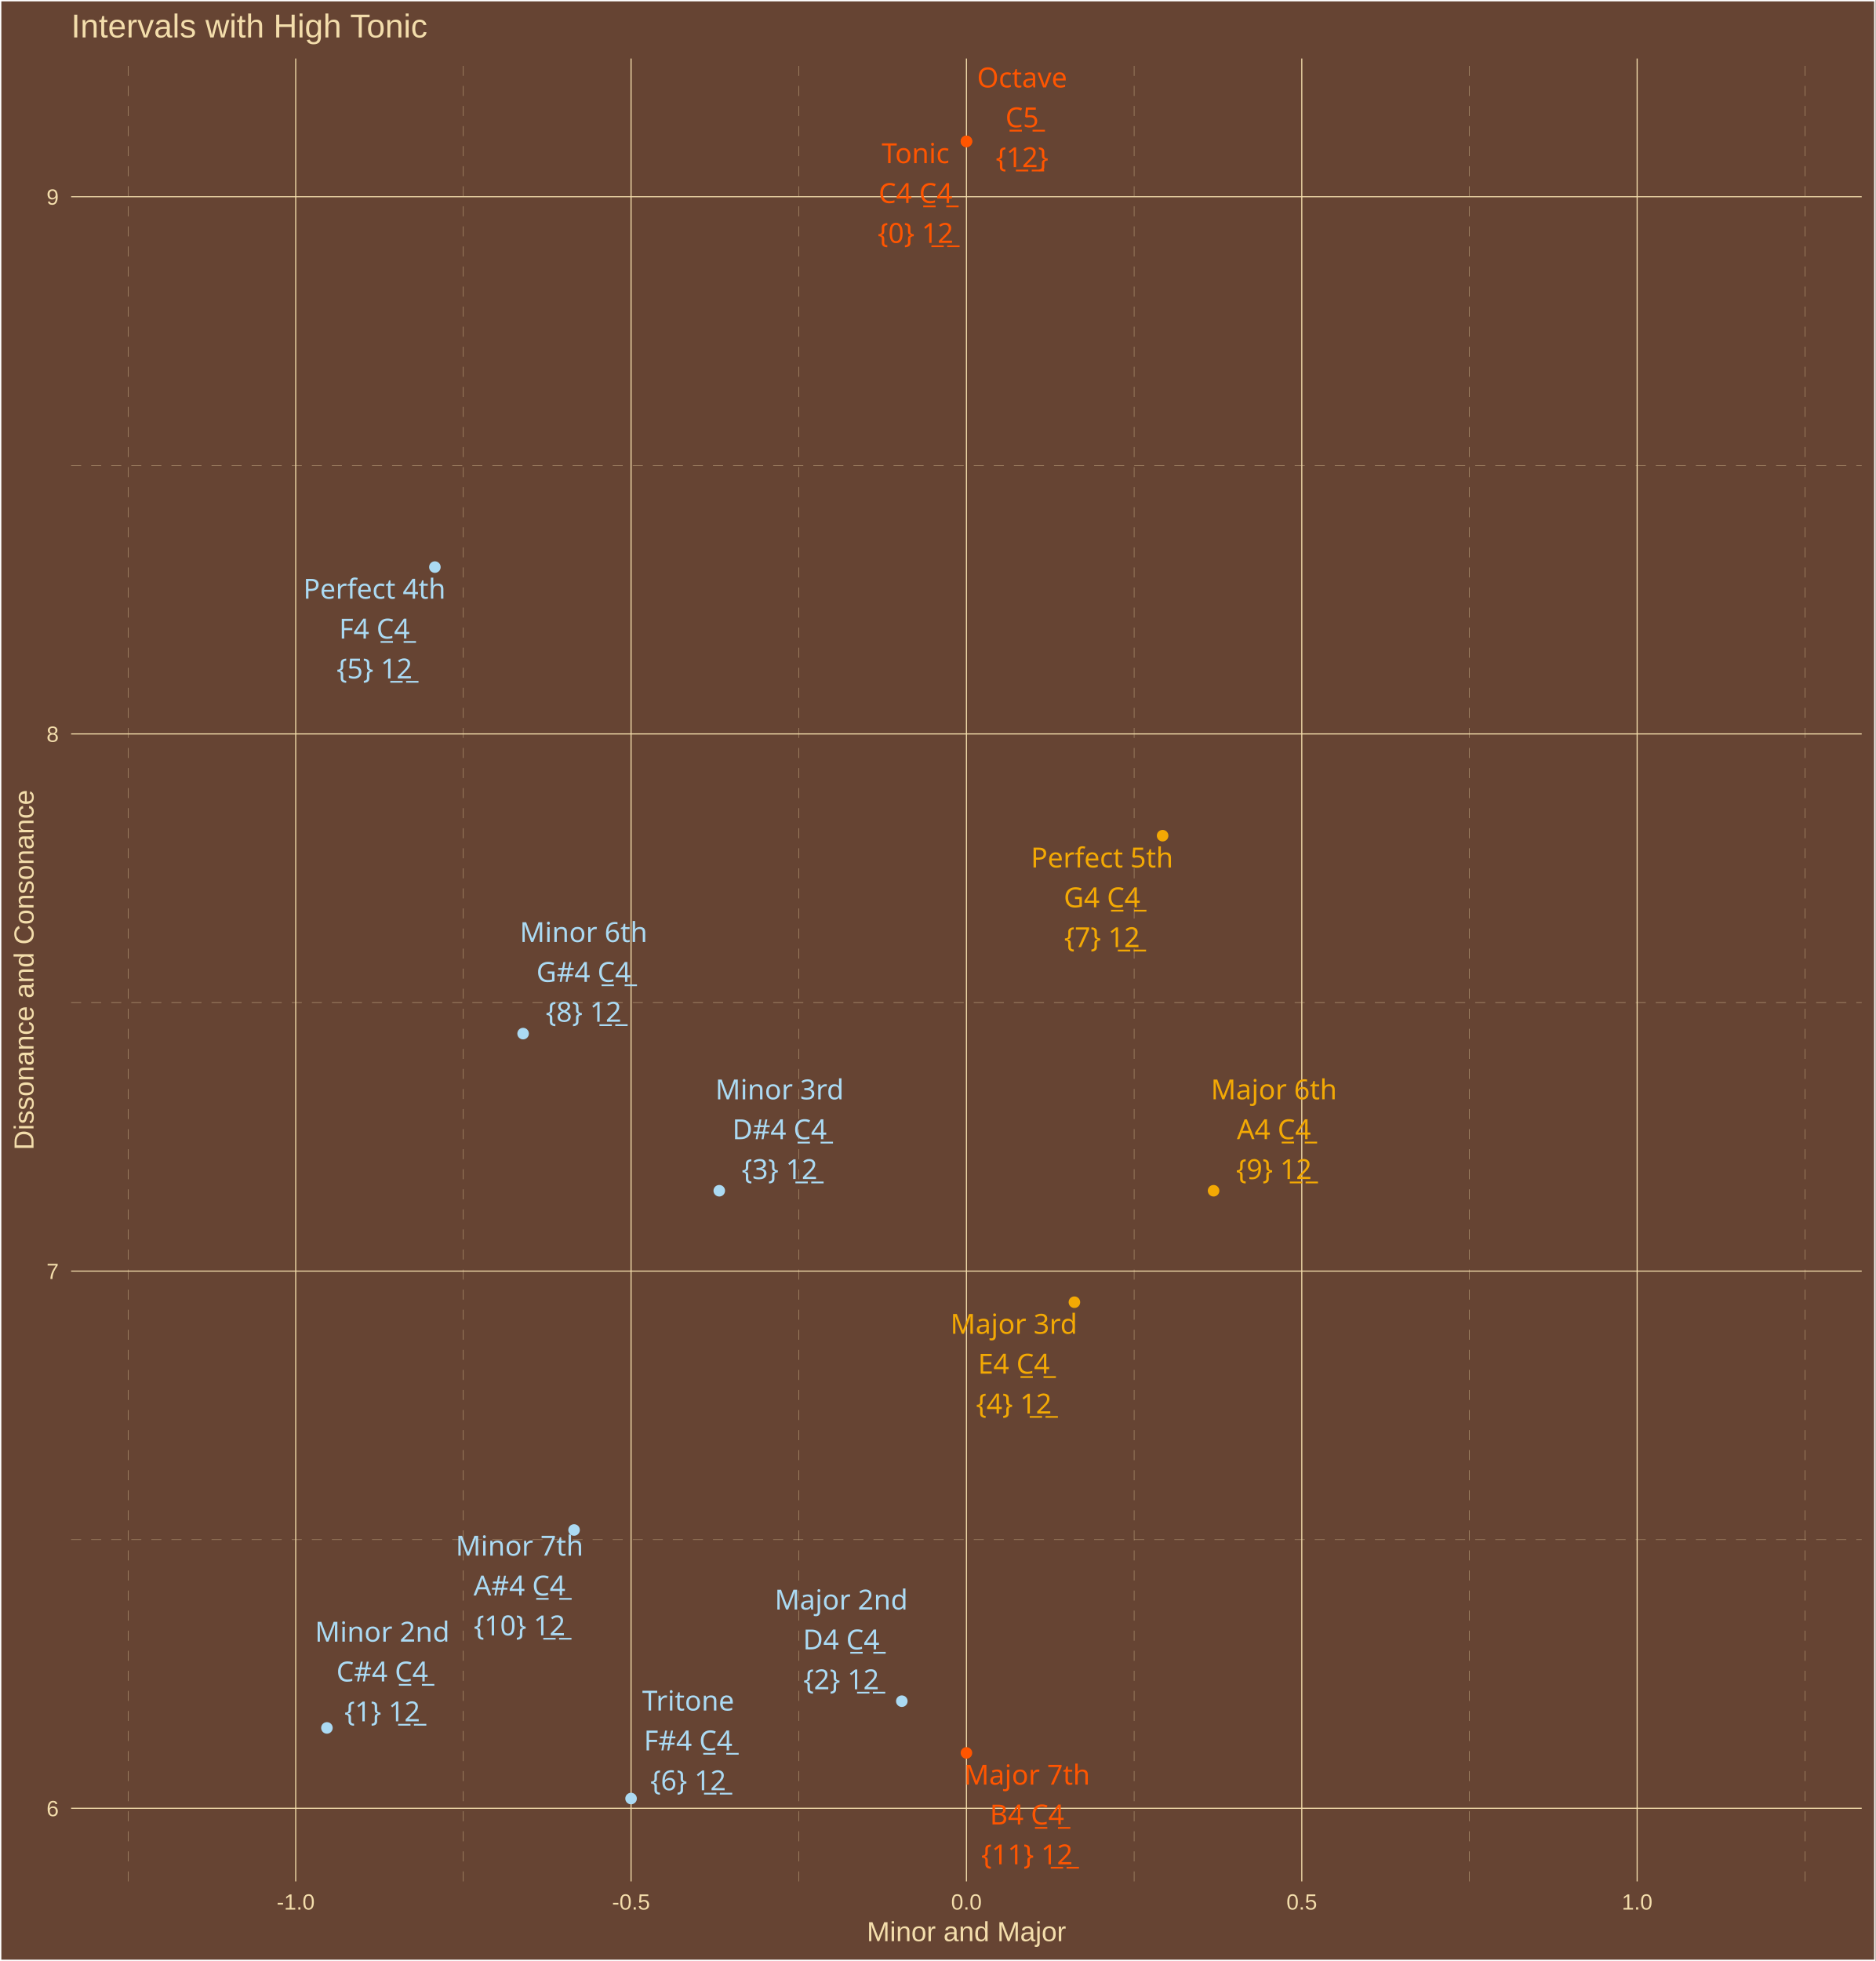
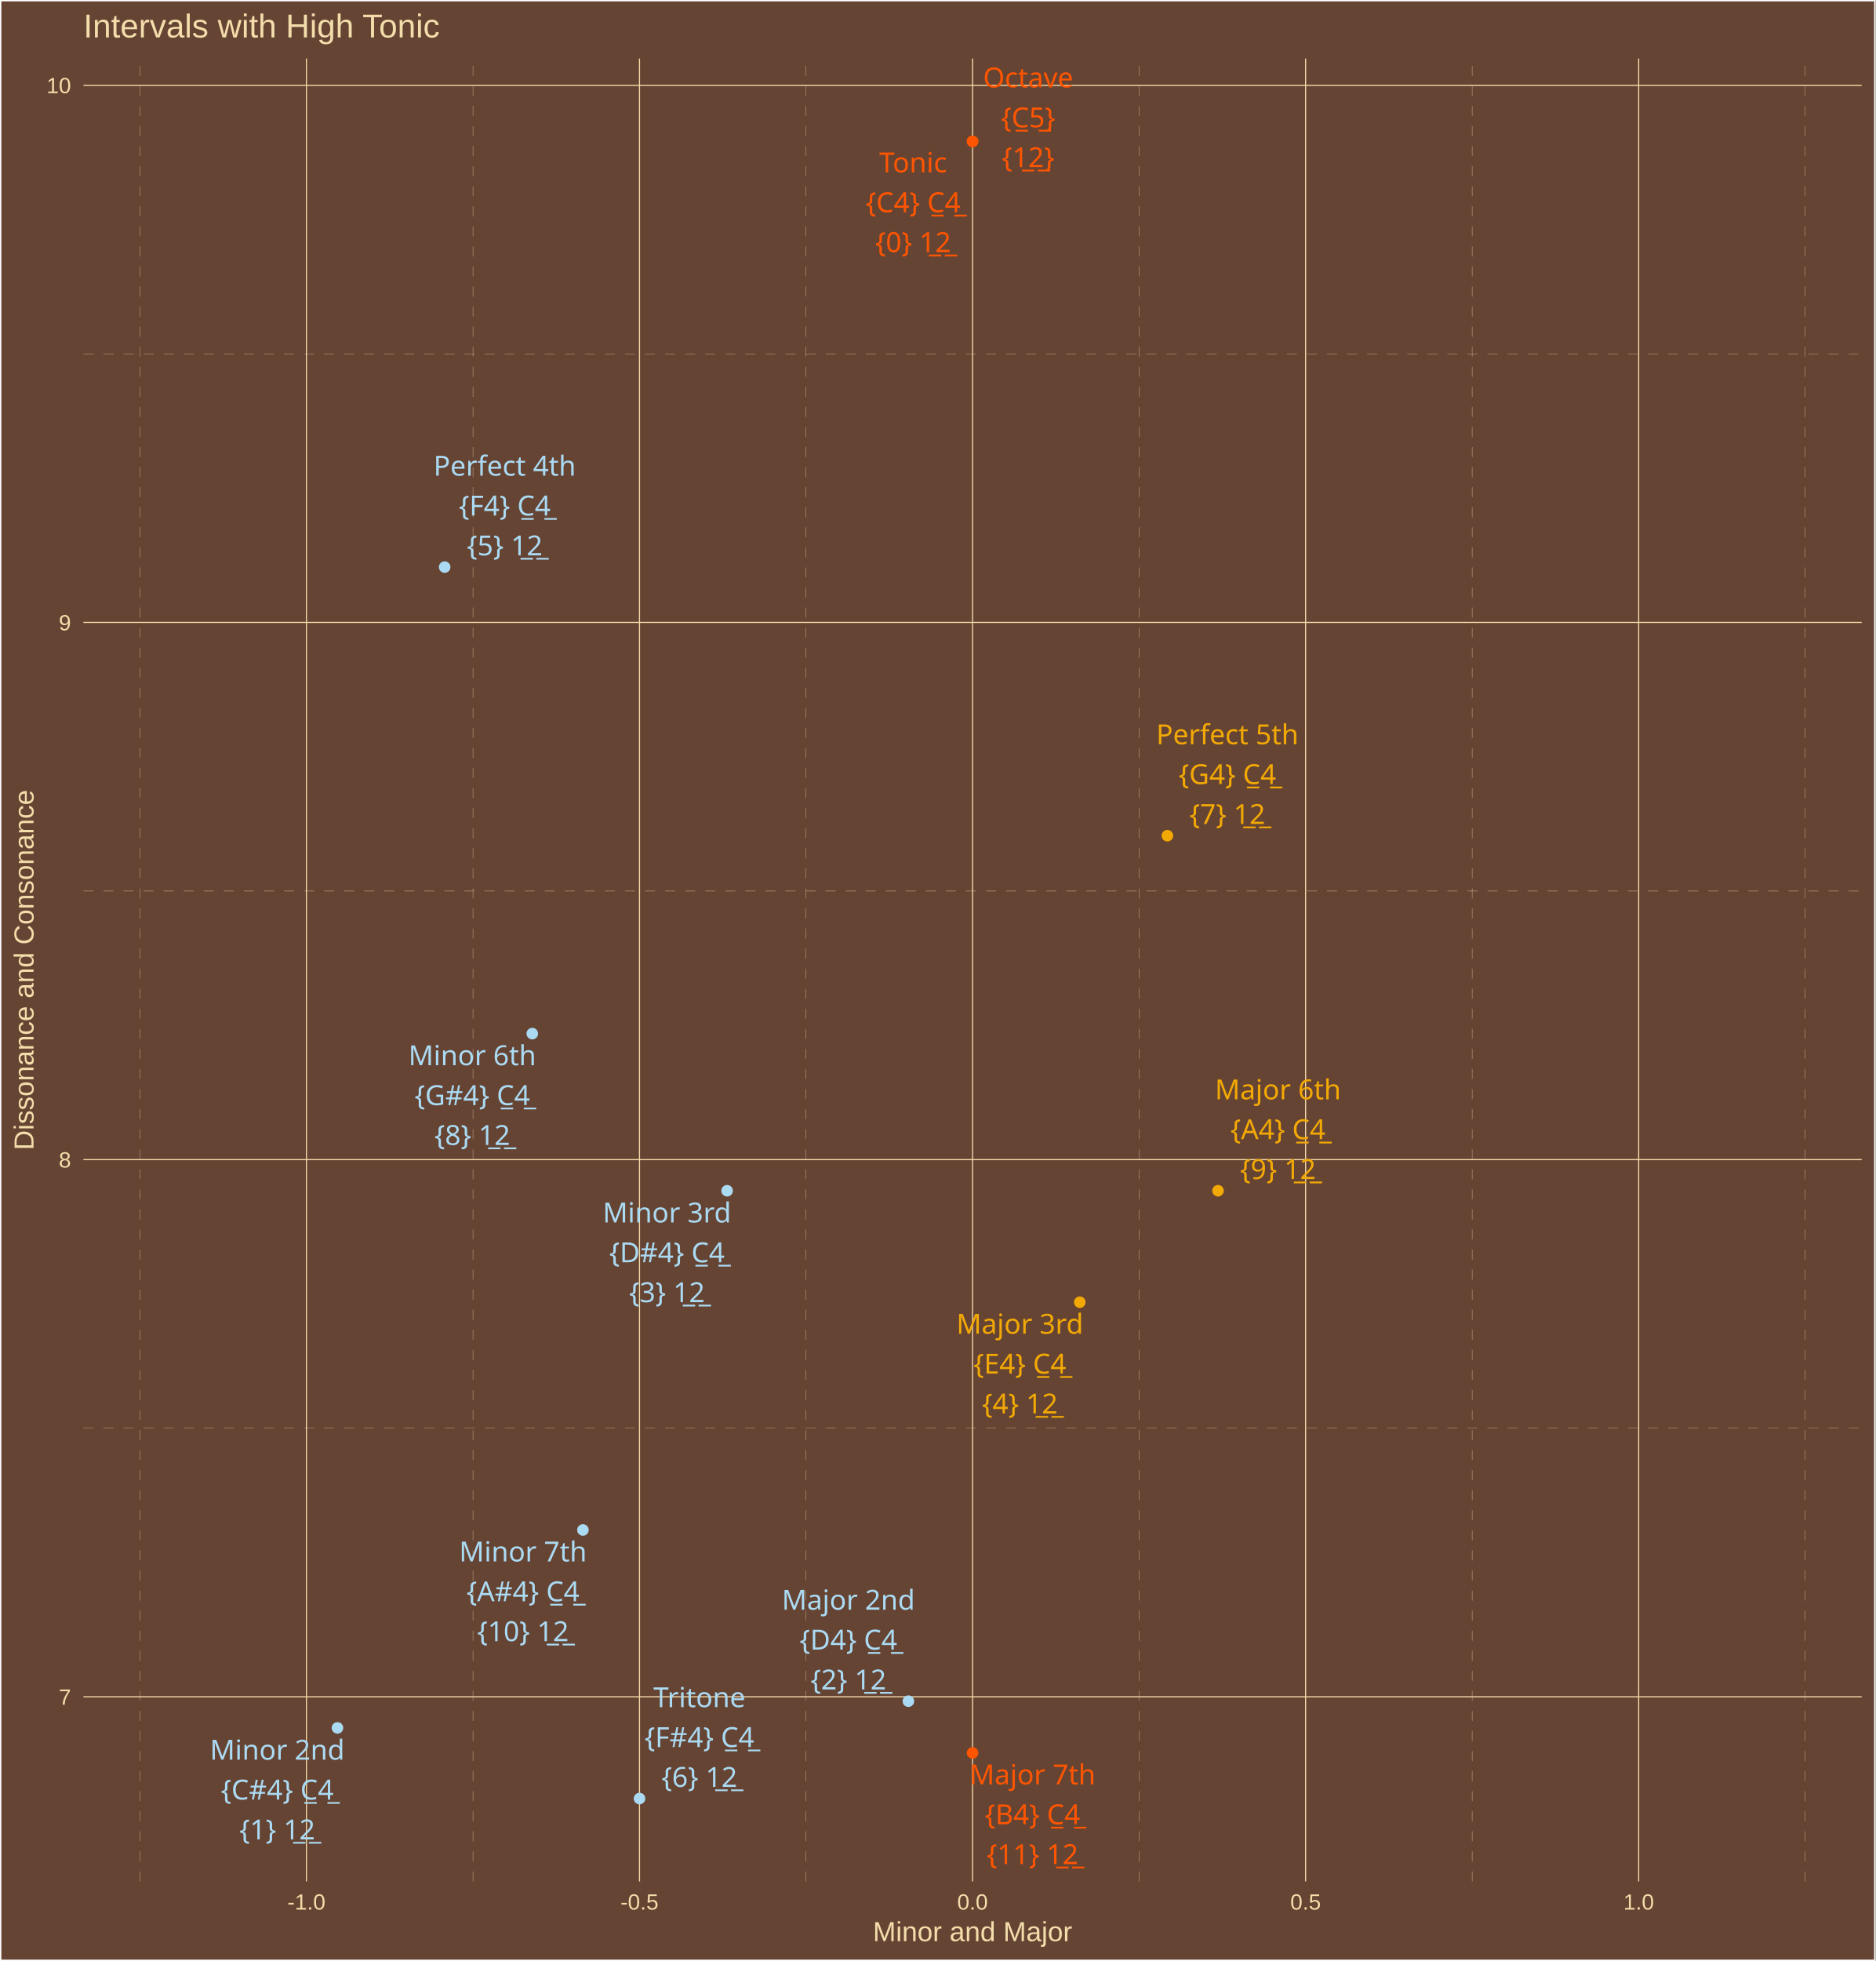
<svg xmlns="http://www.w3.org/2000/svg" class="svglite" width="748.00pt" height="782.00pt" viewBox="0 0 748.00 782.00">
  <defs>
    <style type="text/css">
    .svglite line, .svglite polyline, .svglite polygon, .svglite path, .svglite rect, .svglite circle {
      fill: none;
      stroke: #000000;
      stroke-linecap: round;
      stroke-linejoin: round;
      stroke-miterlimit: 10.00;
    }
    .svglite text {
      white-space: pre;
    }
  </style>
  </defs>
  <rect width="100%" height="100%" style="stroke: none; fill: #664433;" />
  <defs>
    <clipPath id="cpMC4wMHw3NDguMDB8MC4wMHw3ODIuMDA=">
      <rect x="0.00" y="0.00" width="748.00" height="782.00" />
    </clipPath>
  </defs>
  <g clip-path="url(#cpMC4wMHw3NDguMDB8MC4wMHw3ODIuMDA=)">
    <rect x="0.00" y="0" width="748.00" height="782.00" style="stroke-width: 1.07; stroke: #FFFFFF; fill: #664433;" />
  </g>
  <defs>
-     <clipPath id="cpMjguMzd8NzQyLjUyfDIzLjM0fDc1MC4yNw==">
-       <rect x="28.37" y="23.34" width="714.15" height="726.93" />
+     <clipPath id="cpMzMuMjd8NzQyLjUyfDIzLjM0fDc1MC4yNw==">
+       <rect x="33.27" y="23.34" width="709.25" height="726.93" />
    </clipPath>
  </defs>
-   <g clip-path="url(#cpMjguMzd8NzQyLjUyfDIzLjM0fDc1MC4yNw==)">
-     <rect x="28.37" y="23.34" width="714.15" height="726.93" style="stroke-width: 1.07; stroke: none; fill: #664433;" />
-     <polyline points="28.37,613.99 742.52,613.99 " style="stroke-width: 0.11; stroke: #F3DDAB; stroke-dasharray: 4.00,4.00; stroke-linecap: butt;" />
-     <polyline points="28.37,399.78 742.52,399.78 " style="stroke-width: 0.11; stroke: #F3DDAB; stroke-dasharray: 4.00,4.00; stroke-linecap: butt;" />
-     <polyline points="28.37,185.56 742.52,185.56 " style="stroke-width: 0.11; stroke: #F3DDAB; stroke-dasharray: 4.00,4.00; stroke-linecap: butt;" />
-     <polyline points="51.06,750.27 51.06,23.34 " style="stroke-width: 0.11; stroke: #F3DDAB; stroke-dasharray: 4.00,4.00; stroke-linecap: butt;" />
-     <polyline points="184.82,750.27 184.82,23.34 " style="stroke-width: 0.11; stroke: #F3DDAB; stroke-dasharray: 4.00,4.00; stroke-linecap: butt;" />
-     <polyline points="318.57,750.27 318.57,23.34 " style="stroke-width: 0.11; stroke: #F3DDAB; stroke-dasharray: 4.00,4.00; stroke-linecap: butt;" />
-     <polyline points="452.32,750.27 452.32,23.34 " style="stroke-width: 0.11; stroke: #F3DDAB; stroke-dasharray: 4.00,4.00; stroke-linecap: butt;" />
-     <polyline points="586.08,750.27 586.08,23.34 " style="stroke-width: 0.11; stroke: #F3DDAB; stroke-dasharray: 4.00,4.00; stroke-linecap: butt;" />
-     <polyline points="719.83,750.27 719.83,23.34 " style="stroke-width: 0.11; stroke: #F3DDAB; stroke-dasharray: 4.00,4.00; stroke-linecap: butt;" />
-     <polyline points="28.37,721.10 742.52,721.10 " style="stroke-width: 0.43; stroke: #F3DDAB; stroke-linecap: butt;" />
-     <polyline points="28.37,506.88 742.52,506.88 " style="stroke-width: 0.43; stroke: #F3DDAB; stroke-linecap: butt;" />
-     <polyline points="28.37,292.67 742.52,292.67 " style="stroke-width: 0.43; stroke: #F3DDAB; stroke-linecap: butt;" />
-     <polyline points="28.37,78.45 742.52,78.45 " style="stroke-width: 0.43; stroke: #F3DDAB; stroke-linecap: butt;" />
-     <polyline points="117.94,750.27 117.94,23.34 " style="stroke-width: 0.43; stroke: #F3DDAB; stroke-linecap: butt;" />
-     <polyline points="251.69,750.27 251.69,23.34 " style="stroke-width: 0.43; stroke: #F3DDAB; stroke-linecap: butt;" />
-     <polyline points="385.45,750.27 385.45,23.34 " style="stroke-width: 0.43; stroke: #F3DDAB; stroke-linecap: butt;" />
-     <polyline points="519.20,750.27 519.20,23.34 " style="stroke-width: 0.43; stroke: #F3DDAB; stroke-linecap: butt;" />
-     <polyline points="652.95,750.27 652.95,23.34 " style="stroke-width: 0.43; stroke: #F3DDAB; stroke-linecap: butt;" />
-     <circle cx="385.45" cy="56.38" r="1.95" style="stroke-width: 0.71; stroke: #FF5500; fill: #FF5500;" />
-     <circle cx="130.39" cy="689.05" r="1.95" style="stroke-width: 0.71; stroke: #ABDAF3; fill: #ABDAF3;" />
-     <circle cx="359.68" cy="678.39" r="1.95" style="stroke-width: 0.71; stroke: #ABDAF3; fill: #ABDAF3;" />
-     <circle cx="286.87" cy="474.84" r="1.95" style="stroke-width: 0.71; stroke: #ABDAF3; fill: #ABDAF3;" />
-     <circle cx="428.51" cy="519.29" r="1.95" style="stroke-width: 0.71; stroke: #F3A904; fill: #F3A904;" />
-     <circle cx="173.45" cy="226.14" r="1.95" style="stroke-width: 0.71; stroke: #ABDAF3; fill: #ABDAF3;" />
-     <circle cx="251.69" cy="717.22" r="1.95" style="stroke-width: 0.71; stroke: #ABDAF3; fill: #ABDAF3;" />
-     <circle cx="463.69" cy="333.25" r="1.95" style="stroke-width: 0.71; stroke: #F3A904; fill: #F3A904;" />
-     <circle cx="208.63" cy="412.18" r="1.95" style="stroke-width: 0.71; stroke: #ABDAF3; fill: #ABDAF3;" />
-     <circle cx="484.02" cy="474.84" r="1.95" style="stroke-width: 0.71; stroke: #F3A904; fill: #F3A904;" />
-     <circle cx="228.96" cy="610.12" r="1.95" style="stroke-width: 0.71; stroke: #ABDAF3; fill: #ABDAF3;" />
-     <circle cx="385.45" cy="699.02" r="1.95" style="stroke-width: 0.71; stroke: #FF5500; fill: #FF5500;" />
-     <circle cx="385.45" cy="56.38" r="1.95" style="stroke-width: 0.71; stroke: #FF5500; fill: #FF5500;" />
-     <text x="365.15" y="65.06" text-anchor="middle" style="font-size: 11.04px;fill: #FF5500; font-family: &quot;Arial Unicode MS&quot;;" textLength="26.97px" lengthAdjust="spacingAndGlyphs">Tonic</text>
-     <text x="365.15" y="80.96" text-anchor="middle" style="font-size: 11.04px;fill: #FF5500; font-family: &quot;Arial Unicode MS&quot;;" textLength="31.26px" lengthAdjust="spacingAndGlyphs">C4 C̲4̲</text>
-     <text x="365.15" y="96.86" text-anchor="middle" style="font-size: 11.04px;fill: #FF5500; font-family: &quot;Arial Unicode MS&quot;;" textLength="28.84px" lengthAdjust="spacingAndGlyphs">{0} 1̲2̲</text>
-     <text x="152.46" y="654.64" text-anchor="middle" style="font-size: 11.04px;fill: #ABDAF3; font-family: &quot;Arial Unicode MS&quot;;" textLength="49.05px" lengthAdjust="spacingAndGlyphs">Minor 2nd</text>
-     <text x="152.46" y="670.53" text-anchor="middle" style="font-size: 11.04px;fill: #ABDAF3; font-family: &quot;Arial Unicode MS&quot;;" textLength="37.40px" lengthAdjust="spacingAndGlyphs">C#4 C̲4̲</text>
-     <text x="152.46" y="686.43" text-anchor="middle" style="font-size: 11.04px;fill: #ABDAF3; font-family: &quot;Arial Unicode MS&quot;;" textLength="28.84px" lengthAdjust="spacingAndGlyphs">{1} 1̲2̲</text>
-     <text x="335.51" y="641.84" text-anchor="middle" style="font-size: 11.04px;fill: #ABDAF3; font-family: &quot;Arial Unicode MS&quot;;" textLength="49.05px" lengthAdjust="spacingAndGlyphs">Major 2nd</text>
-     <text x="335.51" y="657.74" text-anchor="middle" style="font-size: 11.04px;fill: #ABDAF3; font-family: &quot;Arial Unicode MS&quot;;" textLength="31.26px" lengthAdjust="spacingAndGlyphs">D4 C̲4̲</text>
-     <text x="335.51" y="673.64" text-anchor="middle" style="font-size: 11.04px;fill: #ABDAF3; font-family: &quot;Arial Unicode MS&quot;;" textLength="28.84px" lengthAdjust="spacingAndGlyphs">{2} 1̲2̲</text>
-     <text x="310.92" y="438.39" text-anchor="middle" style="font-size: 11.04px;fill: #ABDAF3; font-family: &quot;Arial Unicode MS&quot;;" textLength="46.58px" lengthAdjust="spacingAndGlyphs">Minor 3rd</text>
-     <text x="310.92" y="454.29" text-anchor="middle" style="font-size: 11.04px;fill: #ABDAF3; font-family: &quot;Arial Unicode MS&quot;;" textLength="37.40px" lengthAdjust="spacingAndGlyphs">D#4 C̲4̲</text>
-     <text x="310.92" y="470.18" text-anchor="middle" style="font-size: 11.04px;fill: #ABDAF3; font-family: &quot;Arial Unicode MS&quot;;" textLength="28.84px" lengthAdjust="spacingAndGlyphs">{3} 1̲2̲</text>
-     <text x="404.36" y="531.88" text-anchor="middle" style="font-size: 11.04px;fill: #F3A904; font-family: &quot;Arial Unicode MS&quot;;" textLength="46.58px" lengthAdjust="spacingAndGlyphs">Major 3rd</text>
-     <text x="404.36" y="547.78" text-anchor="middle" style="font-size: 11.04px;fill: #F3A904; font-family: &quot;Arial Unicode MS&quot;;" textLength="30.66px" lengthAdjust="spacingAndGlyphs">E4 C̲4̲</text>
-     <text x="404.36" y="563.68" text-anchor="middle" style="font-size: 11.04px;fill: #F3A904; font-family: &quot;Arial Unicode MS&quot;;" textLength="28.84px" lengthAdjust="spacingAndGlyphs">{4} 1̲2̲</text>
-     <text x="149.34" y="238.74" text-anchor="middle" style="font-size: 11.04px;fill: #ABDAF3; font-family: &quot;Arial Unicode MS&quot;;" textLength="53.35px" lengthAdjust="spacingAndGlyphs">Perfect 4th</text>
-     <text x="149.34" y="254.64" text-anchor="middle" style="font-size: 11.04px;fill: #ABDAF3; font-family: &quot;Arial Unicode MS&quot;;" textLength="30.04px" lengthAdjust="spacingAndGlyphs">F4 C̲4̲</text>
-     <text x="149.34" y="270.54" text-anchor="middle" style="font-size: 11.04px;fill: #ABDAF3; font-family: &quot;Arial Unicode MS&quot;;" textLength="28.84px" lengthAdjust="spacingAndGlyphs">{5} 1̲2̲</text>
-     <text x="274.47" y="682.12" text-anchor="middle" style="font-size: 11.04px;fill: #ABDAF3; font-family: &quot;Arial Unicode MS&quot;;" textLength="34.33px" lengthAdjust="spacingAndGlyphs">Tritone</text>
-     <text x="274.47" y="698.02" text-anchor="middle" style="font-size: 11.04px;fill: #ABDAF3; font-family: &quot;Arial Unicode MS&quot;;" textLength="36.17px" lengthAdjust="spacingAndGlyphs">F#4 C̲4̲</text>
-     <text x="274.47" y="713.92" text-anchor="middle" style="font-size: 11.04px;fill: #ABDAF3; font-family: &quot;Arial Unicode MS&quot;;" textLength="28.84px" lengthAdjust="spacingAndGlyphs">{6} 1̲2̲</text>
-     <text x="439.52" y="345.91" text-anchor="middle" style="font-size: 11.04px;fill: #F3A904; font-family: &quot;Arial Unicode MS&quot;;" textLength="53.35px" lengthAdjust="spacingAndGlyphs">Perfect 5th</text>
-     <text x="439.52" y="361.81" text-anchor="middle" style="font-size: 11.04px;fill: #F3A904; font-family: &quot;Arial Unicode MS&quot;;" textLength="31.88px" lengthAdjust="spacingAndGlyphs">G4 C̲4̲</text>
-     <text x="439.52" y="377.70" text-anchor="middle" style="font-size: 11.04px;fill: #F3A904; font-family: &quot;Arial Unicode MS&quot;;" textLength="28.84px" lengthAdjust="spacingAndGlyphs">{7} 1̲2̲</text>
-     <text x="232.76" y="375.66" text-anchor="middle" style="font-size: 11.04px;fill: #ABDAF3; font-family: &quot;Arial Unicode MS&quot;;" textLength="45.98px" lengthAdjust="spacingAndGlyphs">Minor 6th</text>
-     <text x="232.76" y="391.56" text-anchor="middle" style="font-size: 11.04px;fill: #ABDAF3; font-family: &quot;Arial Unicode MS&quot;;" textLength="38.02px" lengthAdjust="spacingAndGlyphs">G#4 C̲4̲</text>
-     <text x="232.76" y="407.45" text-anchor="middle" style="font-size: 11.04px;fill: #ABDAF3; font-family: &quot;Arial Unicode MS&quot;;" textLength="28.84px" lengthAdjust="spacingAndGlyphs">{8} 1̲2̲</text>
-     <text x="508.08" y="438.38" text-anchor="middle" style="font-size: 11.04px;fill: #F3A904; font-family: &quot;Arial Unicode MS&quot;;" textLength="45.98px" lengthAdjust="spacingAndGlyphs">Major 6th</text>
-     <text x="508.08" y="454.28" text-anchor="middle" style="font-size: 11.04px;fill: #F3A904; font-family: &quot;Arial Unicode MS&quot;;" textLength="30.66px" lengthAdjust="spacingAndGlyphs">A4 C̲4̲</text>
-     <text x="508.08" y="470.18" text-anchor="middle" style="font-size: 11.04px;fill: #F3A904; font-family: &quot;Arial Unicode MS&quot;;" textLength="28.84px" lengthAdjust="spacingAndGlyphs">{9} 1̲2̲</text>
-     <text x="207.20" y="620.34" text-anchor="middle" style="font-size: 11.04px;fill: #ABDAF3; font-family: &quot;Arial Unicode MS&quot;;" textLength="45.98px" lengthAdjust="spacingAndGlyphs">Minor 7th</text>
-     <text x="207.20" y="636.24" text-anchor="middle" style="font-size: 11.04px;fill: #ABDAF3; font-family: &quot;Arial Unicode MS&quot;;" textLength="36.79px" lengthAdjust="spacingAndGlyphs">A#4 C̲4̲</text>
-     <text x="207.20" y="652.14" text-anchor="middle" style="font-size: 11.04px;fill: #ABDAF3; font-family: &quot;Arial Unicode MS&quot;;" textLength="34.98px" lengthAdjust="spacingAndGlyphs">{10} 1̲2̲</text>
-     <text x="409.60" y="711.66" text-anchor="middle" style="font-size: 11.04px;fill: #FF5500; font-family: &quot;Arial Unicode MS&quot;;" textLength="45.98px" lengthAdjust="spacingAndGlyphs">Major 7th</text>
-     <text x="409.60" y="727.55" text-anchor="middle" style="font-size: 11.04px;fill: #FF5500; font-family: &quot;Arial Unicode MS&quot;;" textLength="30.66px" lengthAdjust="spacingAndGlyphs">B4 C̲4̲</text>
-     <text x="409.60" y="743.45" text-anchor="middle" style="font-size: 11.04px;fill: #FF5500; font-family: &quot;Arial Unicode MS&quot;;" textLength="34.98px" lengthAdjust="spacingAndGlyphs">{11} 1̲2̲</text>
-     <text x="407.65" y="34.86" text-anchor="middle" style="font-size: 11.04px;fill: #FF5500; font-family: &quot;Arial Unicode MS&quot;;" textLength="34.95px" lengthAdjust="spacingAndGlyphs">Octave</text>
-     <text x="407.65" y="50.76" text-anchor="middle" style="font-size: 11.04px;fill: #FF5500; font-family: &quot;Arial Unicode MS&quot;;" textLength="14.10px" lengthAdjust="spacingAndGlyphs">C̲5̲</text>
-     <text x="407.65" y="66.66" text-anchor="middle" style="font-size: 11.04px;fill: #FF5500; font-family: &quot;Arial Unicode MS&quot;;" textLength="19.64px" lengthAdjust="spacingAndGlyphs">{1̲2̲}</text>
+   <g clip-path="url(#cpMzMuMjd8NzQyLjUyfDIzLjM0fDc1MC4yNw==)">
+     <rect x="33.27" y="23.34" width="709.25" height="726.93" style="stroke-width: 1.07; stroke: none; fill: #664433;" />
+     <polyline points="33.27,569.54 742.52,569.54 " style="stroke-width: 0.11; stroke: #F3DDAB; stroke-dasharray: 4.00,4.00; stroke-linecap: butt;" />
+     <polyline points="33.27,355.32 742.52,355.32 " style="stroke-width: 0.11; stroke: #F3DDAB; stroke-dasharray: 4.00,4.00; stroke-linecap: butt;" />
+     <polyline points="33.27,141.11 742.52,141.11 " style="stroke-width: 0.11; stroke: #F3DDAB; stroke-dasharray: 4.00,4.00; stroke-linecap: butt;" />
+     <polyline points="55.80,750.27 55.80,23.34 " style="stroke-width: 0.11; stroke: #F3DDAB; stroke-dasharray: 4.00,4.00; stroke-linecap: butt;" />
+     <polyline points="188.64,750.27 188.64,23.34 " style="stroke-width: 0.11; stroke: #F3DDAB; stroke-dasharray: 4.00,4.00; stroke-linecap: butt;" />
+     <polyline points="321.48,750.27 321.48,23.34 " style="stroke-width: 0.11; stroke: #F3DDAB; stroke-dasharray: 4.00,4.00; stroke-linecap: butt;" />
+     <polyline points="454.31,750.27 454.31,23.34 " style="stroke-width: 0.11; stroke: #F3DDAB; stroke-dasharray: 4.00,4.00; stroke-linecap: butt;" />
+     <polyline points="587.15,750.27 587.15,23.34 " style="stroke-width: 0.11; stroke: #F3DDAB; stroke-dasharray: 4.00,4.00; stroke-linecap: butt;" />
+     <polyline points="719.99,750.27 719.99,23.34 " style="stroke-width: 0.11; stroke: #F3DDAB; stroke-dasharray: 4.00,4.00; stroke-linecap: butt;" />
+     <polyline points="33.27,676.64 742.52,676.64 " style="stroke-width: 0.43; stroke: #F3DDAB; stroke-linecap: butt;" />
+     <polyline points="33.27,462.43 742.52,462.43 " style="stroke-width: 0.43; stroke: #F3DDAB; stroke-linecap: butt;" />
+     <polyline points="33.27,248.21 742.52,248.21 " style="stroke-width: 0.43; stroke: #F3DDAB; stroke-linecap: butt;" />
+     <polyline points="33.27,34.00 742.52,34.00 " style="stroke-width: 0.43; stroke: #F3DDAB; stroke-linecap: butt;" />
+     <polyline points="122.22,750.27 122.22,23.34 " style="stroke-width: 0.43; stroke: #F3DDAB; stroke-linecap: butt;" />
+     <polyline points="255.06,750.27 255.06,23.34 " style="stroke-width: 0.43; stroke: #F3DDAB; stroke-linecap: butt;" />
+     <polyline points="387.89,750.27 387.89,23.34 " style="stroke-width: 0.43; stroke: #F3DDAB; stroke-linecap: butt;" />
+     <polyline points="520.73,750.27 520.73,23.34 " style="stroke-width: 0.43; stroke: #F3DDAB; stroke-linecap: butt;" />
+     <polyline points="653.57,750.27 653.57,23.34 " style="stroke-width: 0.43; stroke: #F3DDAB; stroke-linecap: butt;" />
+     <circle cx="387.89" cy="56.38" r="1.95" style="stroke-width: 0.71; stroke: #FF5500; fill: #FF5500;" />
+     <circle cx="134.59" cy="689.05" r="1.95" style="stroke-width: 0.71; stroke: #ABDAF3; fill: #ABDAF3;" />
+     <circle cx="362.30" cy="678.39" r="1.95" style="stroke-width: 0.71; stroke: #ABDAF3; fill: #ABDAF3;" />
+     <circle cx="290.00" cy="474.84" r="1.95" style="stroke-width: 0.71; stroke: #ABDAF3; fill: #ABDAF3;" />
+     <circle cx="430.66" cy="519.29" r="1.95" style="stroke-width: 0.71; stroke: #F3A904; fill: #F3A904;" />
+     <circle cx="177.35" cy="226.14" r="1.95" style="stroke-width: 0.71; stroke: #ABDAF3; fill: #ABDAF3;" />
+     <circle cx="255.06" cy="717.22" r="1.95" style="stroke-width: 0.71; stroke: #ABDAF3; fill: #ABDAF3;" />
+     <circle cx="465.60" cy="333.25" r="1.95" style="stroke-width: 0.71; stroke: #F3A904; fill: #F3A904;" />
+     <circle cx="212.29" cy="412.18" r="1.95" style="stroke-width: 0.71; stroke: #ABDAF3; fill: #ABDAF3;" />
+     <circle cx="485.79" cy="474.84" r="1.95" style="stroke-width: 0.71; stroke: #F3A904; fill: #F3A904;" />
+     <circle cx="232.49" cy="610.12" r="1.95" style="stroke-width: 0.71; stroke: #ABDAF3; fill: #ABDAF3;" />
+     <circle cx="387.89" cy="699.02" r="1.95" style="stroke-width: 0.71; stroke: #FF5500; fill: #FF5500;" />
+     <circle cx="387.89" cy="56.38" r="1.95" style="stroke-width: 0.71; stroke: #FF5500; fill: #FF5500;" />
+     <text x="364.18" y="68.73" text-anchor="middle" style="font-size: 11.04px;fill: #FF5500; font-family: &quot;Arial Unicode MS&quot;;" textLength="26.97px" lengthAdjust="spacingAndGlyphs">Tonic</text>
+     <text x="364.18" y="84.63" text-anchor="middle" style="font-size: 11.04px;fill: #FF5500; font-family: &quot;Arial Unicode MS&quot;;" textLength="38.64px" lengthAdjust="spacingAndGlyphs">{C4} C̲4̲</text>
+     <text x="364.18" y="100.53" text-anchor="middle" style="font-size: 11.04px;fill: #FF5500; font-family: &quot;Arial Unicode MS&quot;;" textLength="28.84px" lengthAdjust="spacingAndGlyphs">{0} 1̲2̲</text>
+     <text x="110.57" y="701.72" text-anchor="middle" style="font-size: 11.04px;fill: #ABDAF3; font-family: &quot;Arial Unicode MS&quot;;" textLength="49.05px" lengthAdjust="spacingAndGlyphs">Minor 2nd</text>
+     <text x="110.57" y="717.62" text-anchor="middle" style="font-size: 11.04px;fill: #ABDAF3; font-family: &quot;Arial Unicode MS&quot;;" textLength="44.77px" lengthAdjust="spacingAndGlyphs">{C#4} C̲4̲</text>
+     <text x="110.57" y="733.51" text-anchor="middle" style="font-size: 11.04px;fill: #ABDAF3; font-family: &quot;Arial Unicode MS&quot;;" textLength="28.84px" lengthAdjust="spacingAndGlyphs">{1} 1̲2̲</text>
+     <text x="338.36" y="641.91" text-anchor="middle" style="font-size: 11.04px;fill: #ABDAF3; font-family: &quot;Arial Unicode MS&quot;;" textLength="49.05px" lengthAdjust="spacingAndGlyphs">Major 2nd</text>
+     <text x="338.36" y="657.81" text-anchor="middle" style="font-size: 11.04px;fill: #ABDAF3; font-family: &quot;Arial Unicode MS&quot;;" textLength="38.64px" lengthAdjust="spacingAndGlyphs">{D4} C̲4̲</text>
+     <text x="338.36" y="673.71" text-anchor="middle" style="font-size: 11.04px;fill: #ABDAF3; font-family: &quot;Arial Unicode MS&quot;;" textLength="28.84px" lengthAdjust="spacingAndGlyphs">{2} 1̲2̲</text>
+     <text x="266.00" y="487.48" text-anchor="middle" style="font-size: 11.04px;fill: #ABDAF3; font-family: &quot;Arial Unicode MS&quot;;" textLength="46.58px" lengthAdjust="spacingAndGlyphs">Minor 3rd</text>
+     <text x="266.00" y="503.37" text-anchor="middle" style="font-size: 11.04px;fill: #ABDAF3; font-family: &quot;Arial Unicode MS&quot;;" textLength="44.77px" lengthAdjust="spacingAndGlyphs">{D#4} C̲4̲</text>
+     <text x="266.00" y="519.27" text-anchor="middle" style="font-size: 11.04px;fill: #ABDAF3; font-family: &quot;Arial Unicode MS&quot;;" textLength="28.84px" lengthAdjust="spacingAndGlyphs">{3} 1̲2̲</text>
+     <text x="406.75" y="531.86" text-anchor="middle" style="font-size: 11.04px;fill: #F3A904; font-family: &quot;Arial Unicode MS&quot;;" textLength="46.58px" lengthAdjust="spacingAndGlyphs">Major 3rd</text>
+     <text x="406.75" y="547.76" text-anchor="middle" style="font-size: 11.04px;fill: #F3A904; font-family: &quot;Arial Unicode MS&quot;;" textLength="38.03px" lengthAdjust="spacingAndGlyphs">{E4} C̲4̲</text>
+     <text x="406.75" y="563.66" text-anchor="middle" style="font-size: 11.04px;fill: #F3A904; font-family: &quot;Arial Unicode MS&quot;;" textLength="28.84px" lengthAdjust="spacingAndGlyphs">{4} 1̲2̲</text>
+     <text x="201.29" y="189.68" text-anchor="middle" style="font-size: 11.04px;fill: #ABDAF3; font-family: &quot;Arial Unicode MS&quot;;" textLength="53.35px" lengthAdjust="spacingAndGlyphs">Perfect 4th</text>
+     <text x="201.29" y="205.57" text-anchor="middle" style="font-size: 11.04px;fill: #ABDAF3; font-family: &quot;Arial Unicode MS&quot;;" textLength="37.41px" lengthAdjust="spacingAndGlyphs">{F4} C̲4̲</text>
+     <text x="201.29" y="221.47" text-anchor="middle" style="font-size: 11.04px;fill: #ABDAF3; font-family: &quot;Arial Unicode MS&quot;;" textLength="28.84px" lengthAdjust="spacingAndGlyphs">{5} 1̲2̲</text>
+     <text x="278.94" y="680.78" text-anchor="middle" style="font-size: 11.04px;fill: #ABDAF3; font-family: &quot;Arial Unicode MS&quot;;" textLength="34.33px" lengthAdjust="spacingAndGlyphs">Tritone</text>
+     <text x="278.94" y="696.68" text-anchor="middle" style="font-size: 11.04px;fill: #ABDAF3; font-family: &quot;Arial Unicode MS&quot;;" textLength="43.55px" lengthAdjust="spacingAndGlyphs">{F#4} C̲4̲</text>
+     <text x="278.94" y="712.57" text-anchor="middle" style="font-size: 11.04px;fill: #ABDAF3; font-family: &quot;Arial Unicode MS&quot;;" textLength="28.84px" lengthAdjust="spacingAndGlyphs">{6} 1̲2̲</text>
+     <text x="489.52" y="296.79" text-anchor="middle" style="font-size: 11.04px;fill: #F3A904; font-family: &quot;Arial Unicode MS&quot;;" textLength="53.35px" lengthAdjust="spacingAndGlyphs">Perfect 5th</text>
+     <text x="489.52" y="312.68" text-anchor="middle" style="font-size: 11.04px;fill: #F3A904; font-family: &quot;Arial Unicode MS&quot;;" textLength="39.25px" lengthAdjust="spacingAndGlyphs">{G4} C̲4̲</text>
+     <text x="489.52" y="328.58" text-anchor="middle" style="font-size: 11.04px;fill: #F3A904; font-family: &quot;Arial Unicode MS&quot;;" textLength="28.84px" lengthAdjust="spacingAndGlyphs">{7} 1̲2̲</text>
+     <text x="188.36" y="424.79" text-anchor="middle" style="font-size: 11.04px;fill: #ABDAF3; font-family: &quot;Arial Unicode MS&quot;;" textLength="45.98px" lengthAdjust="spacingAndGlyphs">Minor 6th</text>
+     <text x="188.36" y="440.69" text-anchor="middle" style="font-size: 11.04px;fill: #ABDAF3; font-family: &quot;Arial Unicode MS&quot;;" textLength="45.39px" lengthAdjust="spacingAndGlyphs">{G#4} C̲4̲</text>
+     <text x="188.36" y="456.58" text-anchor="middle" style="font-size: 11.04px;fill: #ABDAF3; font-family: &quot;Arial Unicode MS&quot;;" textLength="28.84px" lengthAdjust="spacingAndGlyphs">{8} 1̲2̲</text>
+     <text x="509.70" y="438.39" text-anchor="middle" style="font-size: 11.04px;fill: #F3A904; font-family: &quot;Arial Unicode MS&quot;;" textLength="45.98px" lengthAdjust="spacingAndGlyphs">Major 6th</text>
+     <text x="509.70" y="454.28" text-anchor="middle" style="font-size: 11.04px;fill: #F3A904; font-family: &quot;Arial Unicode MS&quot;;" textLength="38.03px" lengthAdjust="spacingAndGlyphs">{A4} C̲4̲</text>
+     <text x="509.70" y="470.18" text-anchor="middle" style="font-size: 11.04px;fill: #F3A904; font-family: &quot;Arial Unicode MS&quot;;" textLength="28.84px" lengthAdjust="spacingAndGlyphs">{9} 1̲2̲</text>
+     <text x="208.58" y="622.67" text-anchor="middle" style="font-size: 11.04px;fill: #ABDAF3; font-family: &quot;Arial Unicode MS&quot;;" textLength="45.98px" lengthAdjust="spacingAndGlyphs">Minor 7th</text>
+     <text x="208.58" y="638.56" text-anchor="middle" style="font-size: 11.04px;fill: #ABDAF3; font-family: &quot;Arial Unicode MS&quot;;" textLength="44.16px" lengthAdjust="spacingAndGlyphs">{A#4} C̲4̲</text>
+     <text x="208.58" y="654.46" text-anchor="middle" style="font-size: 11.04px;fill: #ABDAF3; font-family: &quot;Arial Unicode MS&quot;;" textLength="34.98px" lengthAdjust="spacingAndGlyphs">{10} 1̲2̲</text>
+     <text x="411.79" y="711.57" text-anchor="middle" style="font-size: 11.04px;fill: #FF5500; font-family: &quot;Arial Unicode MS&quot;;" textLength="45.98px" lengthAdjust="spacingAndGlyphs">Major 7th</text>
+     <text x="411.79" y="727.47" text-anchor="middle" style="font-size: 11.04px;fill: #FF5500; font-family: &quot;Arial Unicode MS&quot;;" textLength="38.03px" lengthAdjust="spacingAndGlyphs">{B4} C̲4̲</text>
+     <text x="411.79" y="743.36" text-anchor="middle" style="font-size: 11.04px;fill: #FF5500; font-family: &quot;Arial Unicode MS&quot;;" textLength="34.98px" lengthAdjust="spacingAndGlyphs">{11} 1̲2̲</text>
+     <text x="410.07" y="34.87" text-anchor="middle" style="font-size: 11.04px;fill: #FF5500; font-family: &quot;Arial Unicode MS&quot;;" textLength="34.95px" lengthAdjust="spacingAndGlyphs">Octave</text>
+     <text x="410.07" y="50.77" text-anchor="middle" style="font-size: 11.04px;fill: #FF5500; font-family: &quot;Arial Unicode MS&quot;;" textLength="21.47px" lengthAdjust="spacingAndGlyphs">{C̲5̲}</text>
+     <text x="410.07" y="66.66" text-anchor="middle" style="font-size: 11.04px;fill: #FF5500; font-family: &quot;Arial Unicode MS&quot;;" textLength="19.64px" lengthAdjust="spacingAndGlyphs">{1̲2̲}</text>
  </g>
  <g clip-path="url(#cpMC4wMHw3NDguMDB8MC4wMHw3ODIuMDA=)">
-     <text x="23.44" y="724.25" text-anchor="end" style="font-size: 8.80px;fill: #F3DDAB; font-family: &quot;Arial&quot;;" textLength="4.90px" lengthAdjust="spacingAndGlyphs">6</text>
-     <text x="23.44" y="510.04" text-anchor="end" style="font-size: 8.80px;fill: #F3DDAB; font-family: &quot;Arial&quot;;" textLength="4.90px" lengthAdjust="spacingAndGlyphs">7</text>
-     <text x="23.44" y="295.82" text-anchor="end" style="font-size: 8.80px;fill: #F3DDAB; font-family: &quot;Arial&quot;;" textLength="4.90px" lengthAdjust="spacingAndGlyphs">8</text>
-     <text x="23.44" y="81.61" text-anchor="end" style="font-size: 8.80px;fill: #F3DDAB; font-family: &quot;Arial&quot;;" textLength="4.90px" lengthAdjust="spacingAndGlyphs">9</text>
-     <text x="117.94" y="761.50" text-anchor="middle" style="font-size: 8.80px;fill: #F3DDAB; font-family: &quot;Arial&quot;;" textLength="15.16px" lengthAdjust="spacingAndGlyphs">-1.0</text>
-     <text x="251.69" y="761.50" text-anchor="middle" style="font-size: 8.80px;fill: #F3DDAB; font-family: &quot;Arial&quot;;" textLength="15.16px" lengthAdjust="spacingAndGlyphs">-0.5</text>
-     <text x="385.45" y="761.50" text-anchor="middle" style="font-size: 8.80px;fill: #F3DDAB; font-family: &quot;Arial&quot;;" textLength="12.23px" lengthAdjust="spacingAndGlyphs">0.0</text>
-     <text x="519.20" y="761.50" text-anchor="middle" style="font-size: 8.80px;fill: #F3DDAB; font-family: &quot;Arial&quot;;" textLength="12.23px" lengthAdjust="spacingAndGlyphs">0.5</text>
-     <text x="652.95" y="761.50" text-anchor="middle" style="font-size: 8.80px;fill: #F3DDAB; font-family: &quot;Arial&quot;;" textLength="12.23px" lengthAdjust="spacingAndGlyphs">1.0</text>
-     <text x="385.45" y="774.09" text-anchor="middle" style="font-size: 11.00px;fill: #F3DDAB; font-family: &quot;Arial&quot;;" textLength="79.49px" lengthAdjust="spacingAndGlyphs">Minor and Major</text>
+     <text x="28.34" y="679.80" text-anchor="end" style="font-size: 8.80px;fill: #F3DDAB; font-family: &quot;Arial&quot;;" textLength="4.90px" lengthAdjust="spacingAndGlyphs">7</text>
+     <text x="28.34" y="465.58" text-anchor="end" style="font-size: 8.80px;fill: #F3DDAB; font-family: &quot;Arial&quot;;" textLength="4.90px" lengthAdjust="spacingAndGlyphs">8</text>
+     <text x="28.34" y="251.37" text-anchor="end" style="font-size: 8.80px;fill: #F3DDAB; font-family: &quot;Arial&quot;;" textLength="4.90px" lengthAdjust="spacingAndGlyphs">9</text>
+     <text x="28.34" y="37.15" text-anchor="end" style="font-size: 8.80px;fill: #F3DDAB; font-family: &quot;Arial&quot;;" textLength="9.79px" lengthAdjust="spacingAndGlyphs">10</text>
+     <text x="122.22" y="761.50" text-anchor="middle" style="font-size: 8.80px;fill: #F3DDAB; font-family: &quot;Arial&quot;;" textLength="15.16px" lengthAdjust="spacingAndGlyphs">-1.0</text>
+     <text x="255.06" y="761.50" text-anchor="middle" style="font-size: 8.80px;fill: #F3DDAB; font-family: &quot;Arial&quot;;" textLength="15.16px" lengthAdjust="spacingAndGlyphs">-0.5</text>
+     <text x="387.89" y="761.50" text-anchor="middle" style="font-size: 8.80px;fill: #F3DDAB; font-family: &quot;Arial&quot;;" textLength="12.23px" lengthAdjust="spacingAndGlyphs">0.0</text>
+     <text x="520.73" y="761.50" text-anchor="middle" style="font-size: 8.80px;fill: #F3DDAB; font-family: &quot;Arial&quot;;" textLength="12.23px" lengthAdjust="spacingAndGlyphs">0.5</text>
+     <text x="653.57" y="761.50" text-anchor="middle" style="font-size: 8.80px;fill: #F3DDAB; font-family: &quot;Arial&quot;;" textLength="12.23px" lengthAdjust="spacingAndGlyphs">1.0</text>
+     <text x="387.89" y="774.09" text-anchor="middle" style="font-size: 11.00px;fill: #F3DDAB; font-family: &quot;Arial&quot;;" textLength="79.49px" lengthAdjust="spacingAndGlyphs">Minor and Major</text>
    <text transform="translate(13.37,386.80) rotate(-90)" text-anchor="middle" style="font-size: 11.00px;fill: #F3DDAB; font-family: &quot;Arial&quot;;" textLength="143.73px" lengthAdjust="spacingAndGlyphs">Dissonance and Consonance</text>
-     <text x="28.37" y="14.94" style="font-size: 13.20px;fill: #F3DDAB; font-family: &quot;Arial&quot;;" textLength="143.69px" lengthAdjust="spacingAndGlyphs">Intervals with High Tonic</text>
+     <text x="33.27" y="14.94" style="font-size: 13.20px;fill: #F3DDAB; font-family: &quot;Arial&quot;;" textLength="143.69px" lengthAdjust="spacingAndGlyphs">Intervals with High Tonic</text>
  </g>
</svg>
